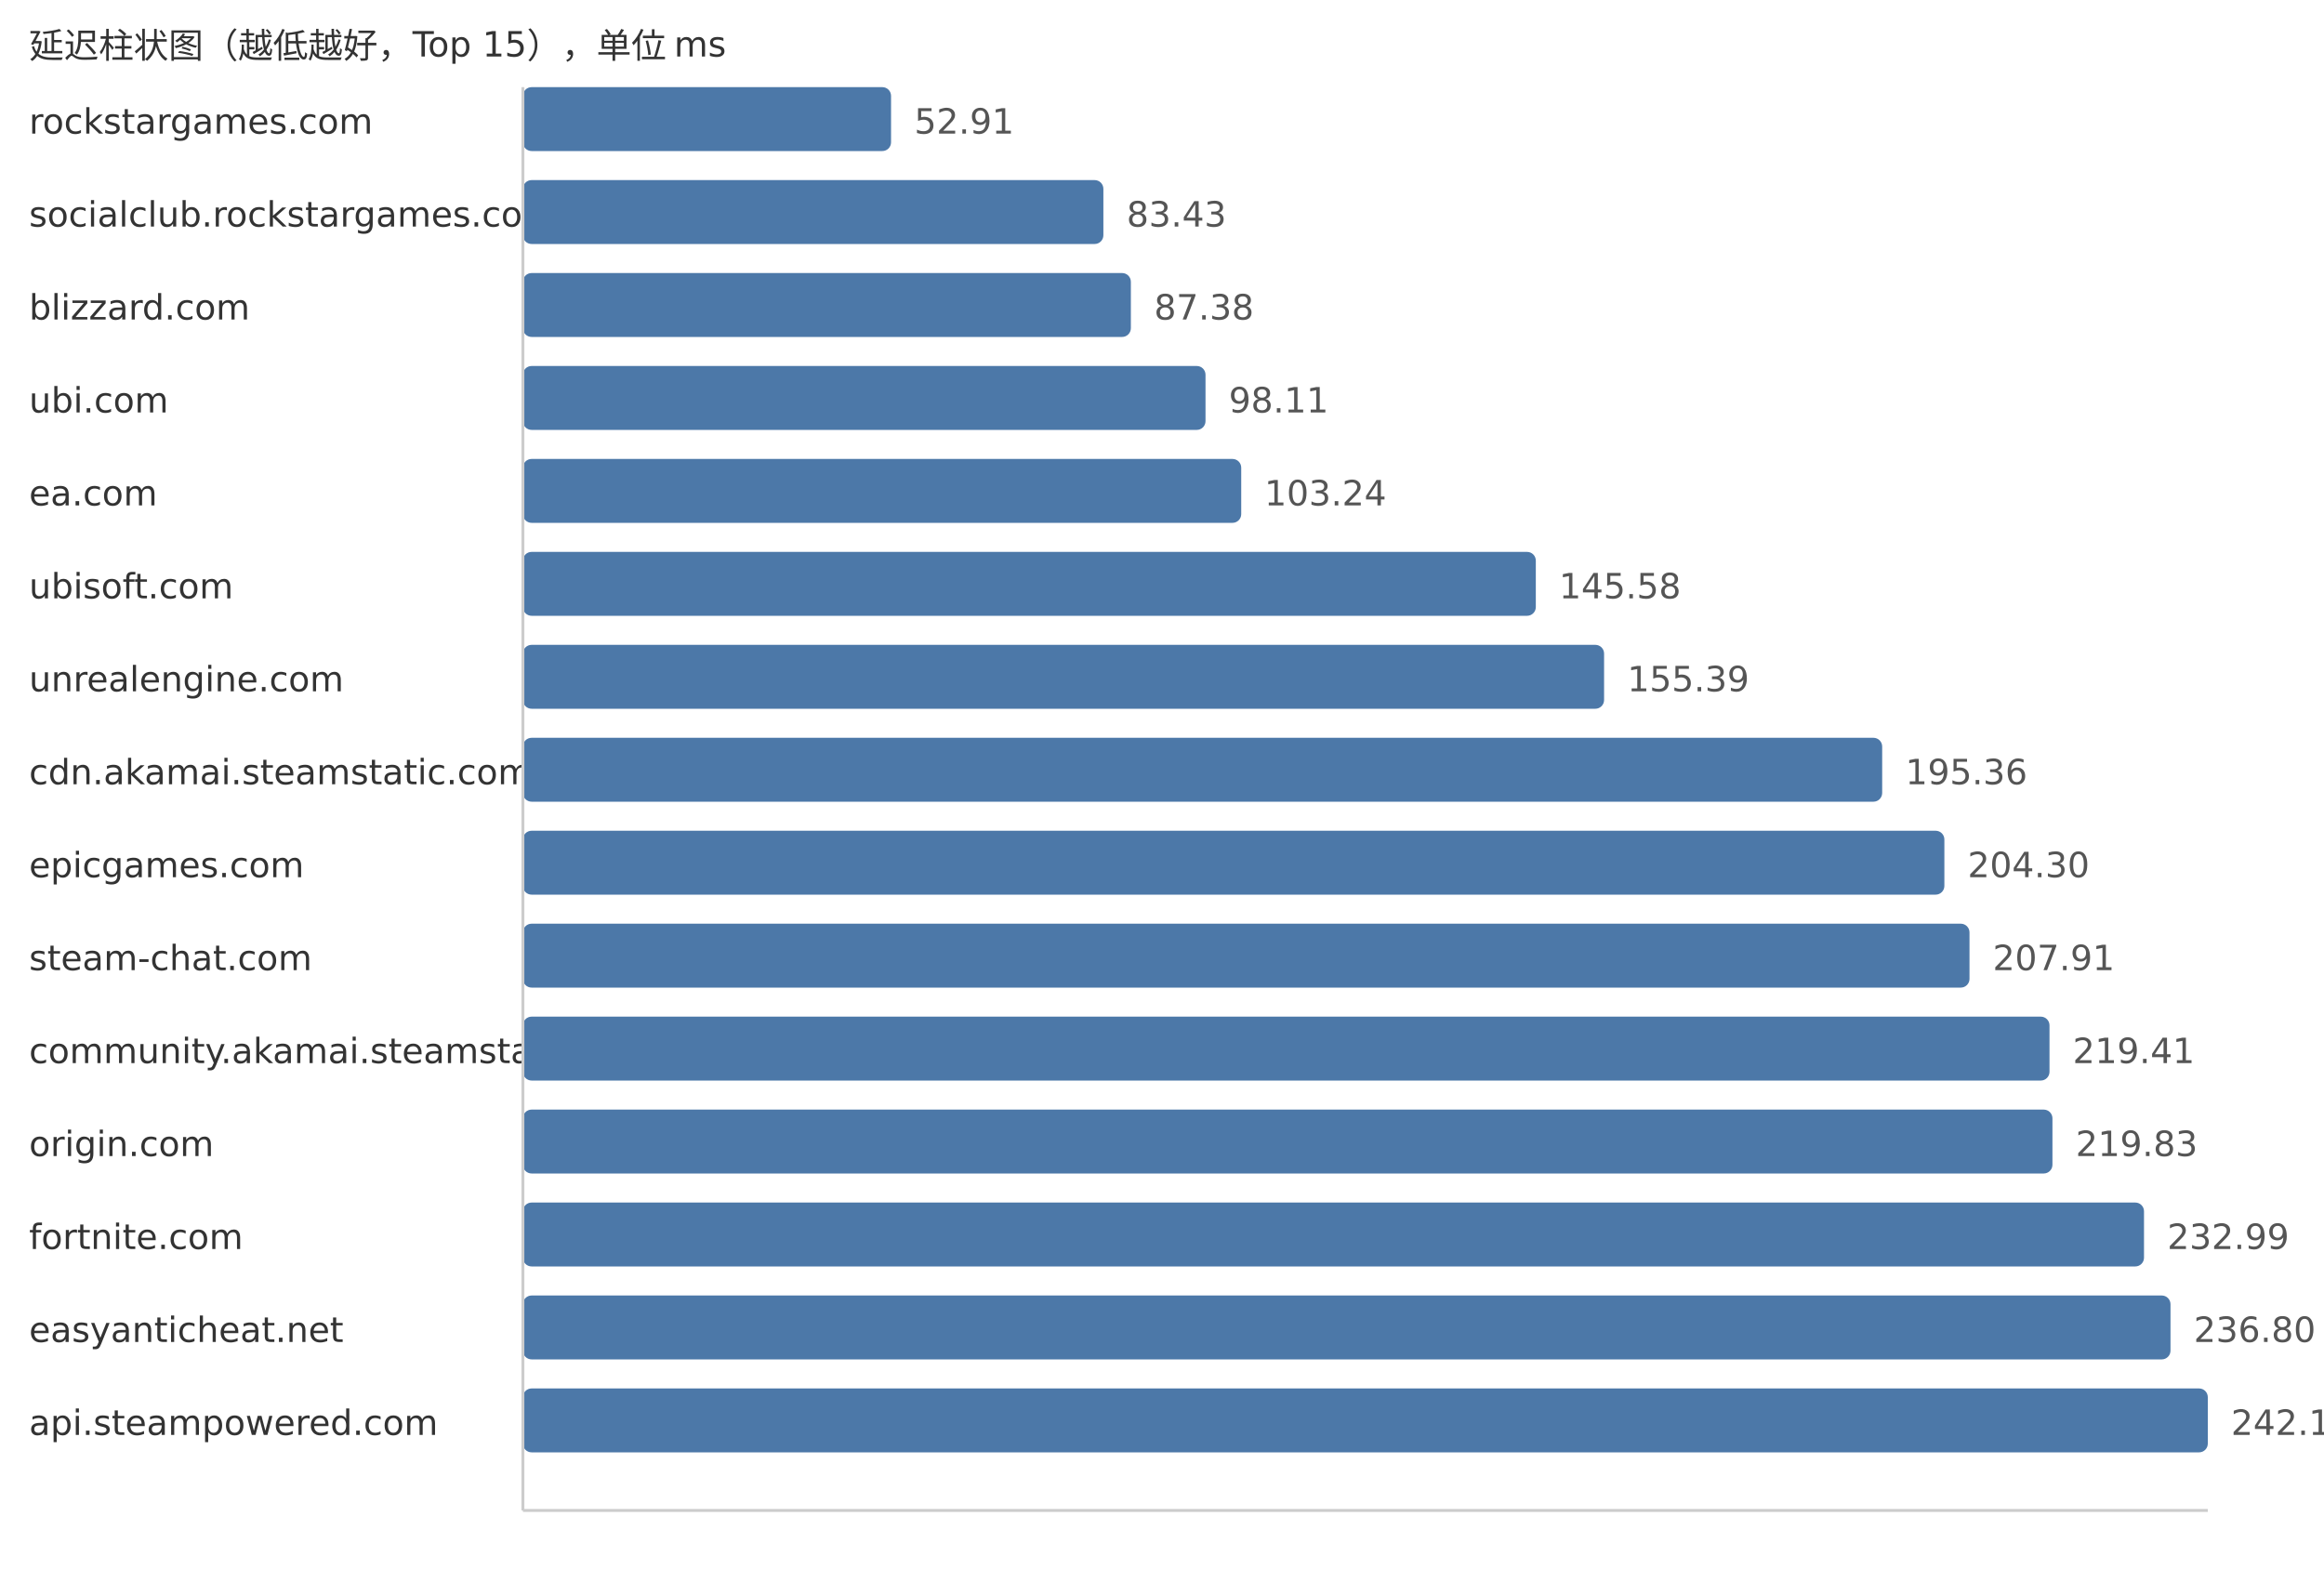
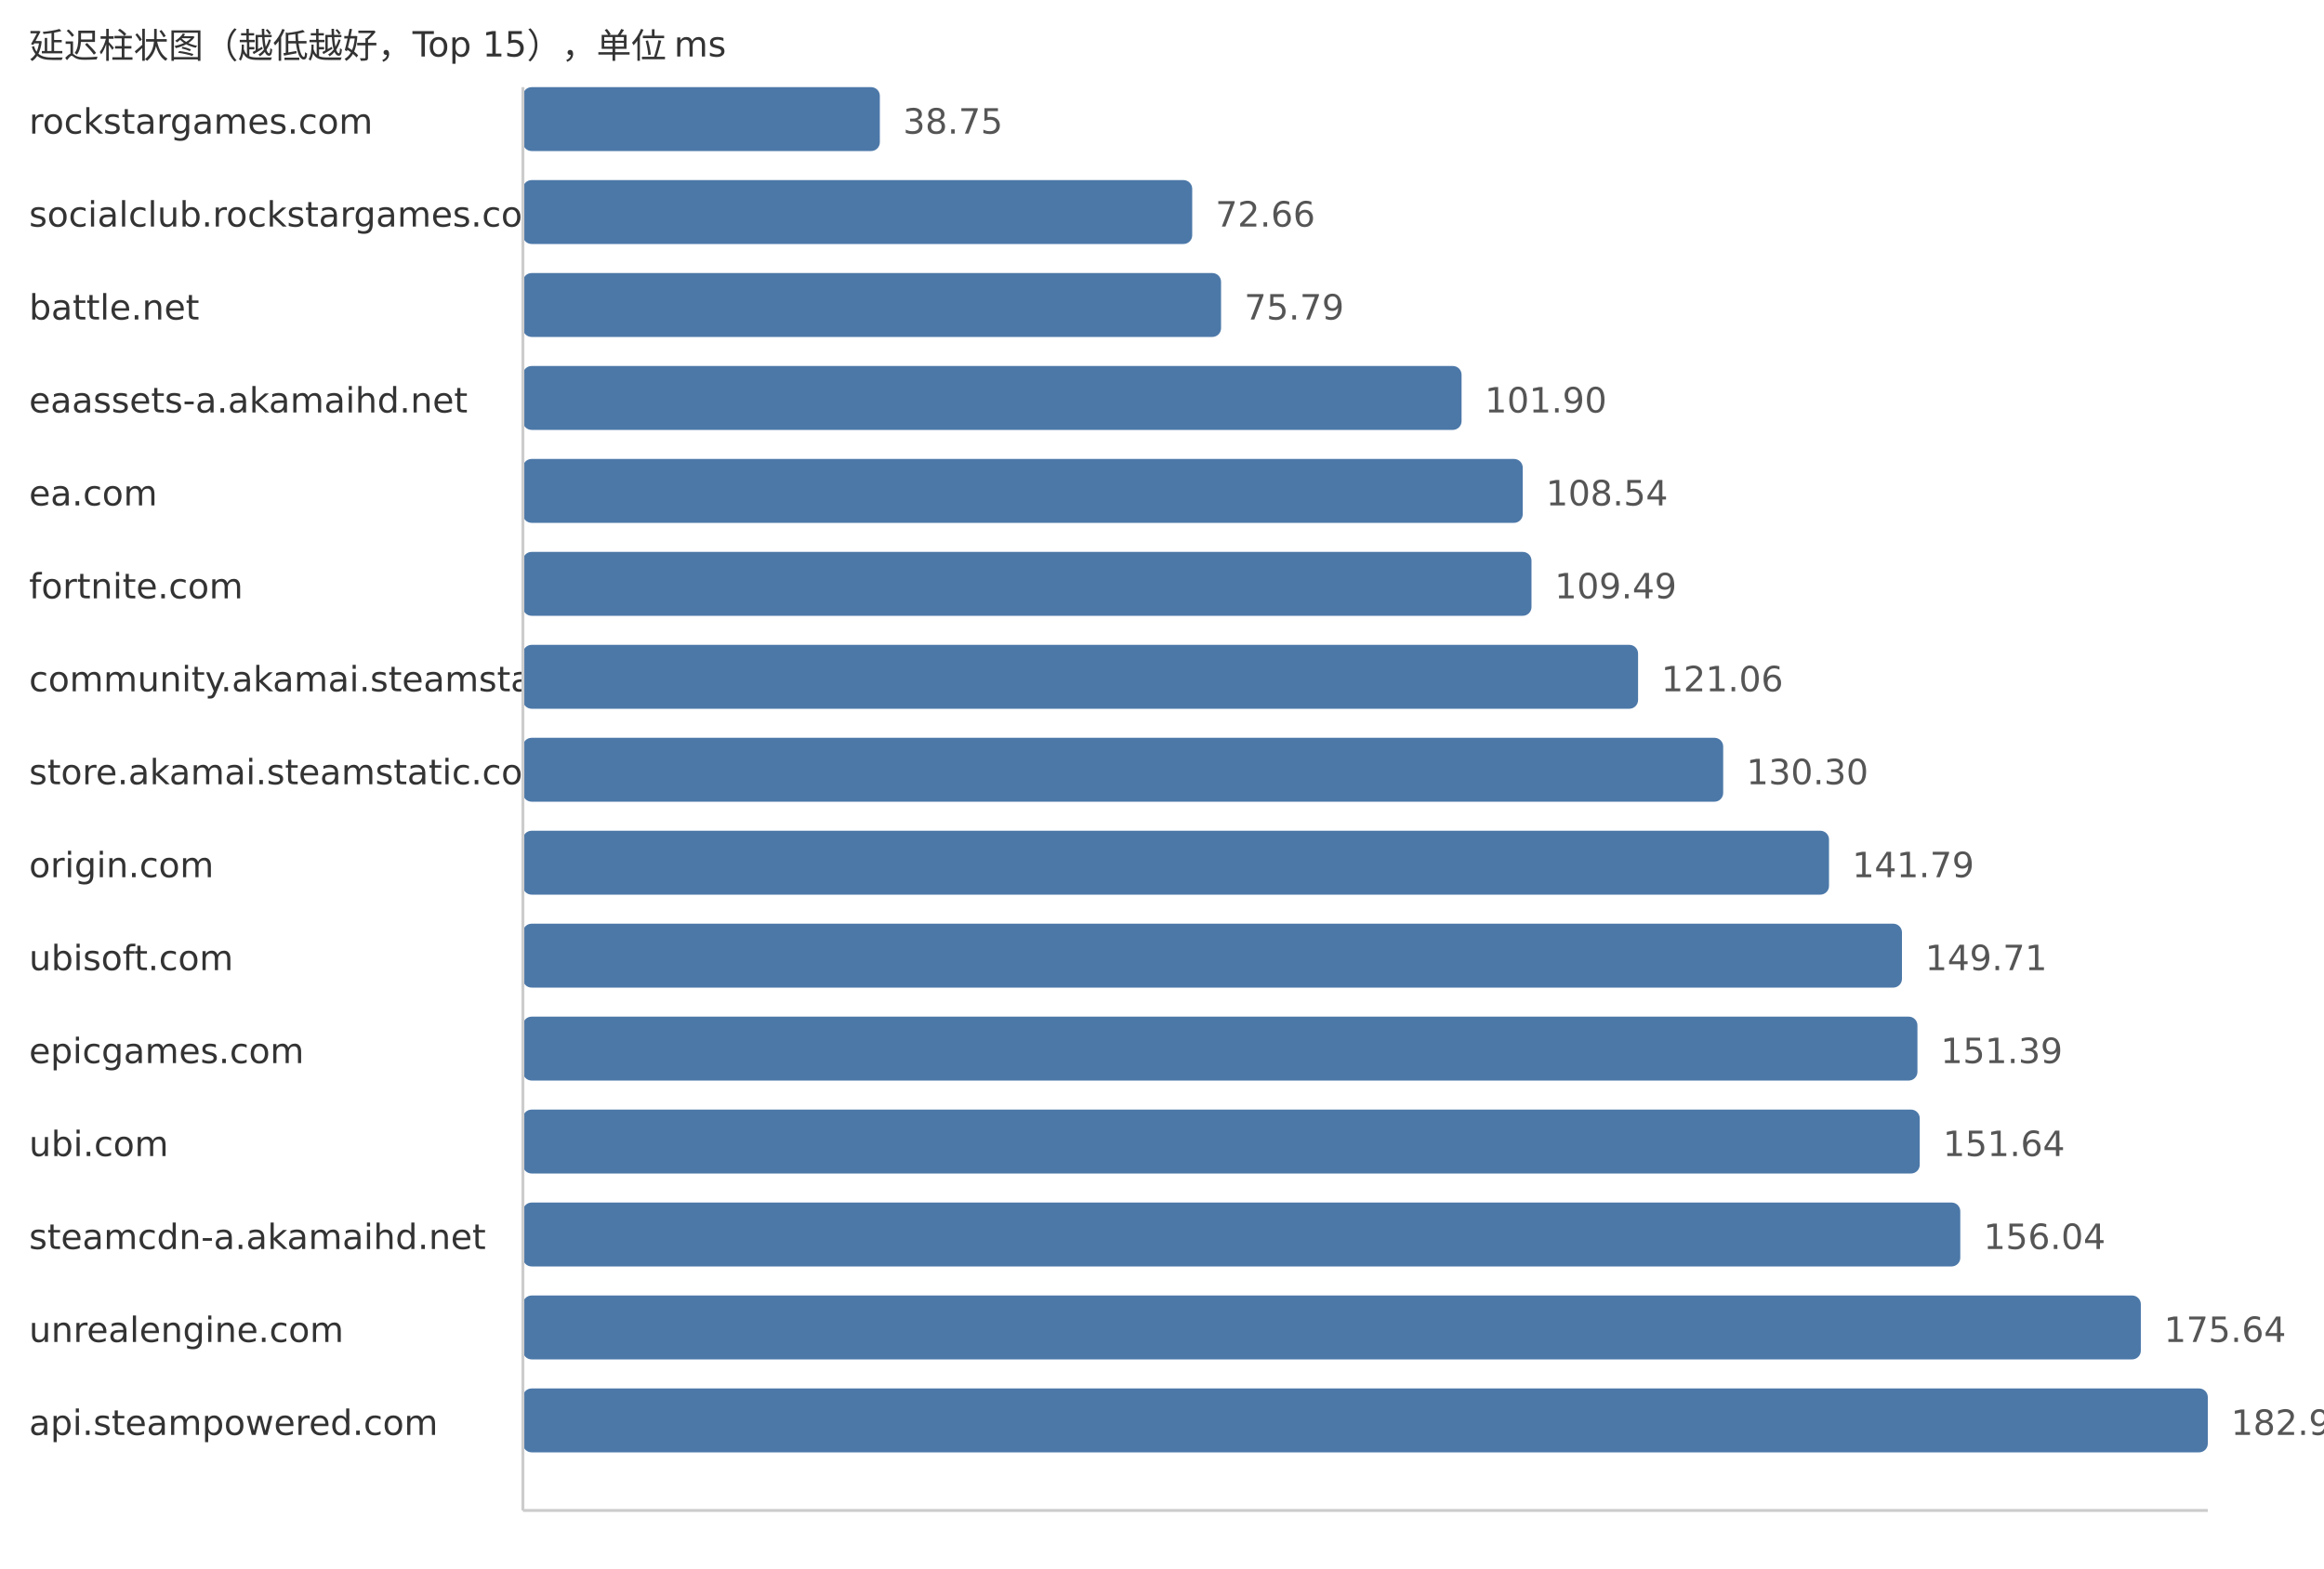
<svg xmlns="http://www.w3.org/2000/svg" width="800" height="540">
  <style> .label{font-family:DejaVu Sans,Verdana,Geneva,sans-serif;font-size:12px;fill:#333} .value{font-family:DejaVu Sans,Verdana,Geneva,sans-serif;font-size:12px;fill:#555} </style>
  <text x="10" y="20" class="label">延迟柱状图（越低越好，Top 15），单位 ms</text>
  <text x="10" y="46" class="label">rockstargames.com</text>
-   <rect x="180" y="30" width="126.73" height="22" fill="#4c78a8" rx="3" />
-   <text x="314.73" y="46" class="value">52.91</text>
+   <rect x="180" y="30" width="122.87" height="22" fill="#4c78a8" rx="3" />
+   <text x="310.87" y="46" class="value">38.75</text>
  <text x="10" y="78" class="label">socialclub.rockstargames.com</text>
-   <rect x="180" y="62" width="199.82" height="22" fill="#4c78a8" rx="3" />
-   <text x="387.82" y="78" class="value">83.43</text>
-   <text x="10" y="110" class="label">blizzard.com</text>
-   <rect x="180" y="94" width="209.28" height="22" fill="#4c78a8" rx="3" />
-   <text x="397.28" y="110" class="value">87.38</text>
-   <text x="10" y="142" class="label">ubi.com</text>
-   <rect x="180" y="126" width="234.98" height="22" fill="#4c78a8" rx="3" />
-   <text x="422.98" y="142" class="value">98.11</text>
+   <rect x="180" y="62" width="230.4" height="22" fill="#4c78a8" rx="3" />
+   <text x="418.4" y="78" class="value">72.66</text>
+   <text x="10" y="110" class="label">battle.net</text>
+   <rect x="180" y="94" width="240.33" height="22" fill="#4c78a8" rx="3" />
+   <text x="428.33" y="110" class="value">75.79</text>
+   <text x="10" y="142" class="label">eaassets-a.akamaihd.net</text>
+   <rect x="180" y="126" width="323.12" height="22" fill="#4c78a8" rx="3" />
+   <text x="511.12" y="142" class="value">101.90</text>
  <text x="10" y="174" class="label">ea.com</text>
-   <rect x="180" y="158" width="247.27" height="22" fill="#4c78a8" rx="3" />
-   <text x="435.27" y="174" class="value">103.24</text>
-   <text x="10" y="206" class="label">ubisoft.com</text>
-   <rect x="180" y="190" width="348.68" height="22" fill="#4c78a8" rx="3" />
-   <text x="536.68" y="206" class="value">145.58</text>
-   <text x="10" y="238" class="label">unrealengine.com</text>
-   <rect x="180" y="222" width="372.18" height="22" fill="#4c78a8" rx="3" />
-   <text x="560.18" y="238" class="value">155.39</text>
-   <text x="10" y="270" class="label">cdn.akamai.steamstatic.com</text>
-   <rect x="180" y="254" width="467.91" height="22" fill="#4c78a8" rx="3" />
-   <text x="655.91" y="270" class="value">195.36</text>
-   <text x="10" y="302" class="label">epicgames.com</text>
-   <rect x="180" y="286" width="489.32" height="22" fill="#4c78a8" rx="3" />
-   <text x="677.32" y="302" class="value">204.30</text>
-   <text x="10" y="334" class="label">steam-chat.com</text>
-   <rect x="180" y="318" width="497.97" height="22" fill="#4c78a8" rx="3" />
-   <text x="685.97" y="334" class="value">207.91</text>
-   <text x="10" y="366" class="label">community.akamai.steamstatic.com</text>
-   <rect x="180" y="350" width="525.51" height="22" fill="#4c78a8" rx="3" />
-   <text x="713.51" y="366" class="value">219.41</text>
-   <text x="10" y="398" class="label">origin.com</text>
-   <rect x="180" y="382" width="526.52" height="22" fill="#4c78a8" rx="3" />
-   <text x="714.52" y="398" class="value">219.83</text>
-   <text x="10" y="430" class="label">fortnite.com</text>
-   <rect x="180" y="414" width="558.04" height="22" fill="#4c78a8" rx="3" />
-   <text x="746.04" y="430" class="value">232.99</text>
-   <text x="10" y="462" class="label">easyanticheat.net</text>
-   <rect x="180" y="446" width="567.16" height="22" fill="#4c78a8" rx="3" />
-   <text x="755.16" y="462" class="value">236.80</text>
+   <rect x="180" y="158" width="344.18" height="22" fill="#4c78a8" rx="3" />
+   <text x="532.18" y="174" class="value">108.54</text>
+   <text x="10" y="206" class="label">fortnite.com</text>
+   <rect x="180" y="190" width="347.19" height="22" fill="#4c78a8" rx="3" />
+   <text x="535.19" y="206" class="value">109.49</text>
+   <text x="10" y="238" class="label">community.akamai.steamstatic.com</text>
+   <rect x="180" y="222" width="383.88" height="22" fill="#4c78a8" rx="3" />
+   <text x="571.88" y="238" class="value">121.06</text>
+   <text x="10" y="270" class="label">store.akamai.steamstatic.com</text>
+   <rect x="180" y="254" width="413.18" height="22" fill="#4c78a8" rx="3" />
+   <text x="601.18" y="270" class="value">130.30</text>
+   <text x="10" y="302" class="label">origin.com</text>
+   <rect x="180" y="286" width="449.61" height="22" fill="#4c78a8" rx="3" />
+   <text x="637.61" y="302" class="value">141.79</text>
+   <text x="10" y="334" class="label">ubisoft.com</text>
+   <rect x="180" y="318" width="474.72" height="22" fill="#4c78a8" rx="3" />
+   <text x="662.72" y="334" class="value">149.71</text>
+   <text x="10" y="366" class="label">epicgames.com</text>
+   <rect x="180" y="350" width="480.05" height="22" fill="#4c78a8" rx="3" />
+   <text x="668.05" y="366" class="value">151.39</text>
+   <text x="10" y="398" class="label">ubi.com</text>
+   <rect x="180" y="382" width="480.84" height="22" fill="#4c78a8" rx="3" />
+   <text x="668.84" y="398" class="value">151.64</text>
+   <text x="10" y="430" class="label">steamcdn-a.akamaihd.net</text>
+   <rect x="180" y="414" width="494.8" height="22" fill="#4c78a8" rx="3" />
+   <text x="682.8" y="430" class="value">156.04</text>
+   <text x="10" y="462" class="label">unrealengine.com</text>
+   <rect x="180" y="446" width="556.95" height="22" fill="#4c78a8" rx="3" />
+   <text x="744.95" y="462" class="value">175.64</text>
  <text x="10" y="494" class="label">api.steampowered.com</text>
  <rect x="180" y="478" width="580.0" height="22" fill="#4c78a8" rx="3" />
-   <text x="768.0" y="494" class="value">242.16</text>
+   <text x="768.0" y="494" class="value">182.91</text>
  <line x1="180" y1="30" x2="180" y2="520" stroke="#ccc" />
  <line x1="180" y1="520" x2="760" y2="520" stroke="#ccc" />
</svg>
